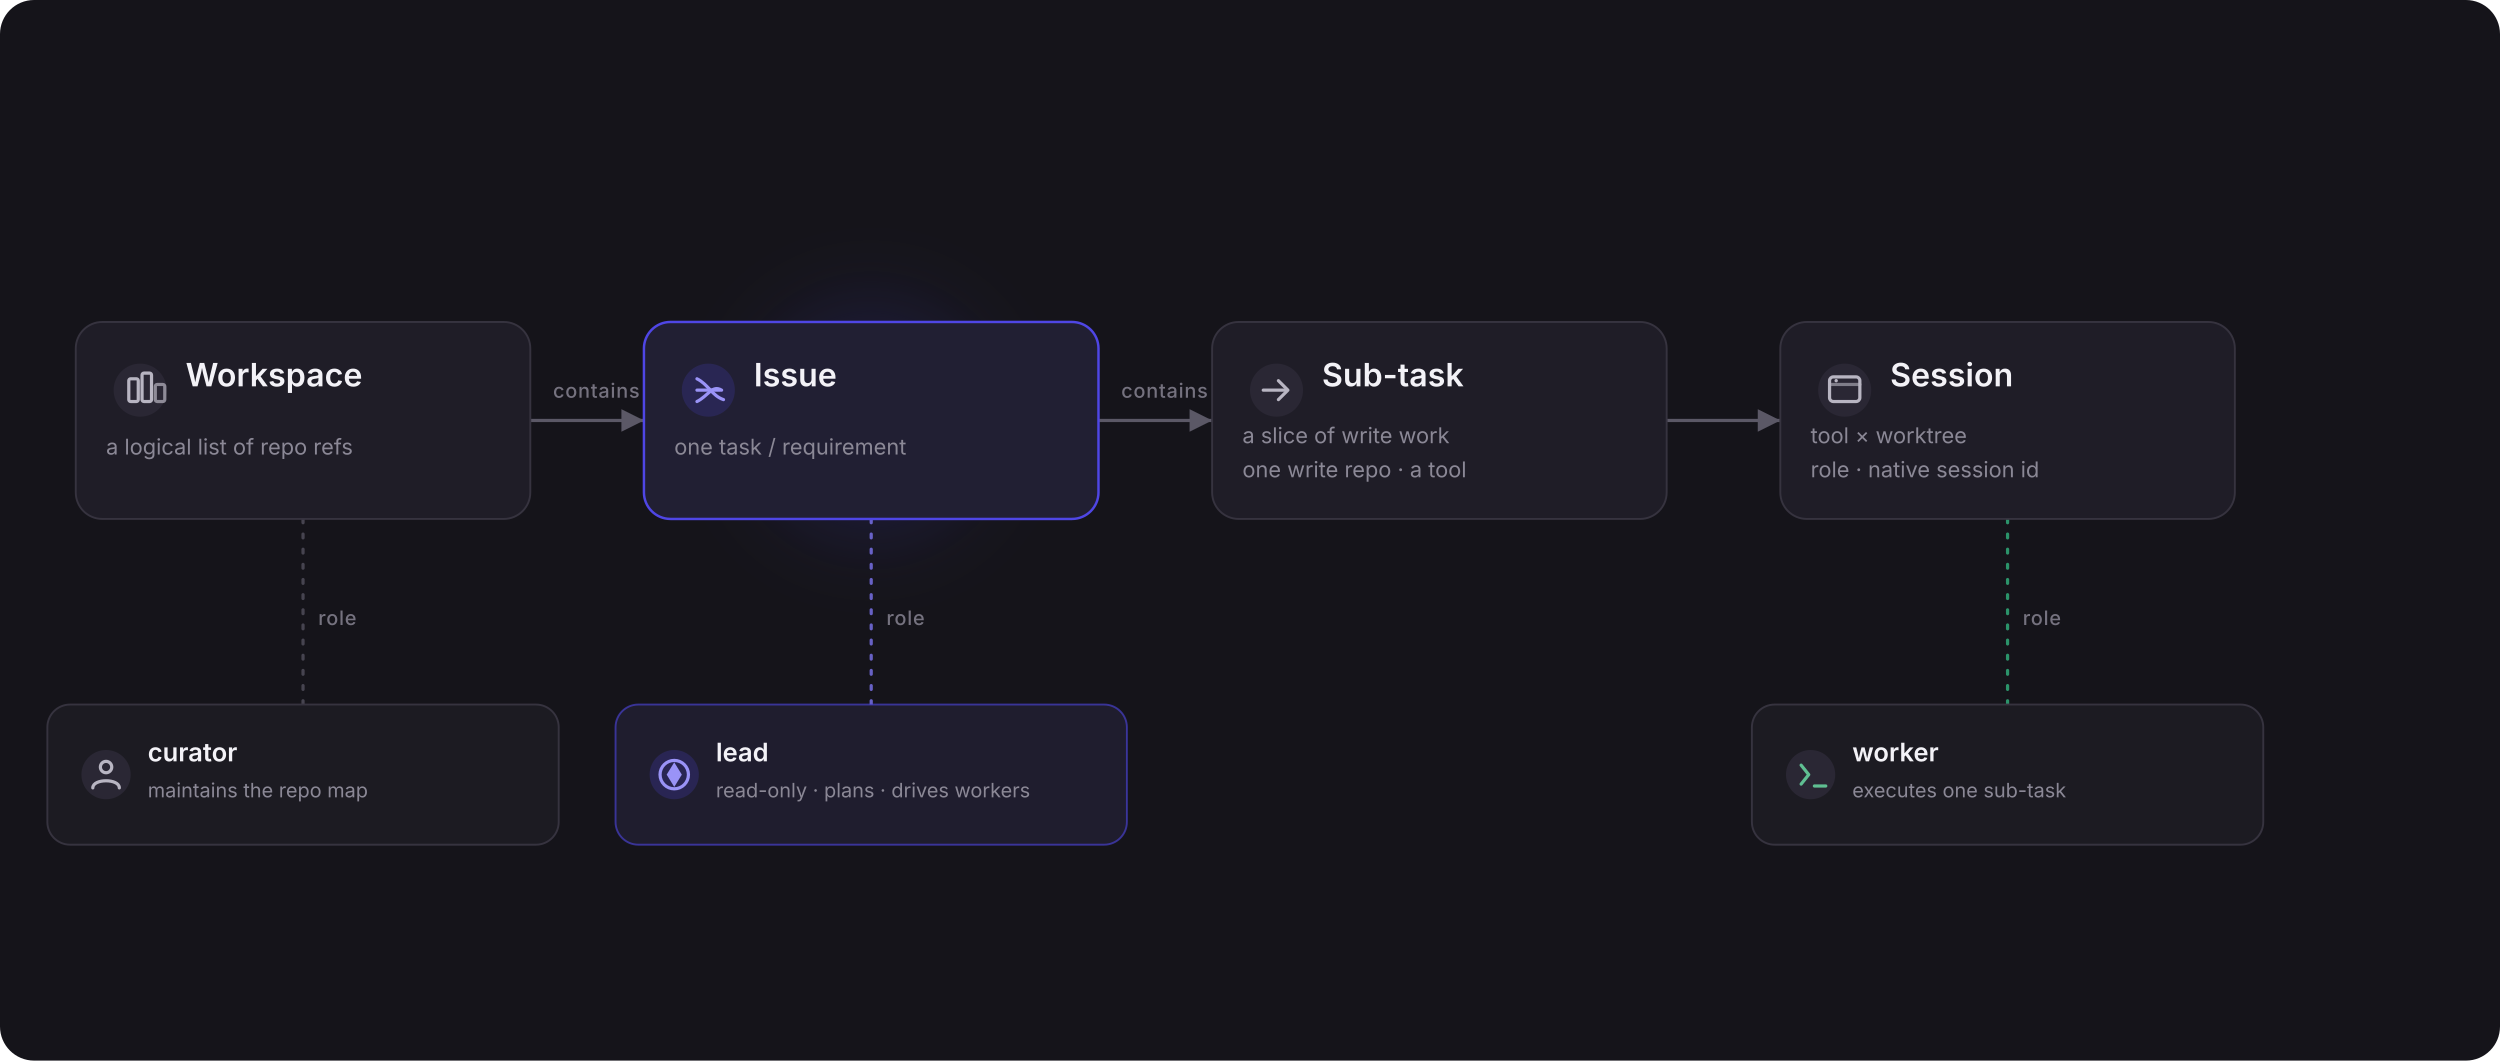
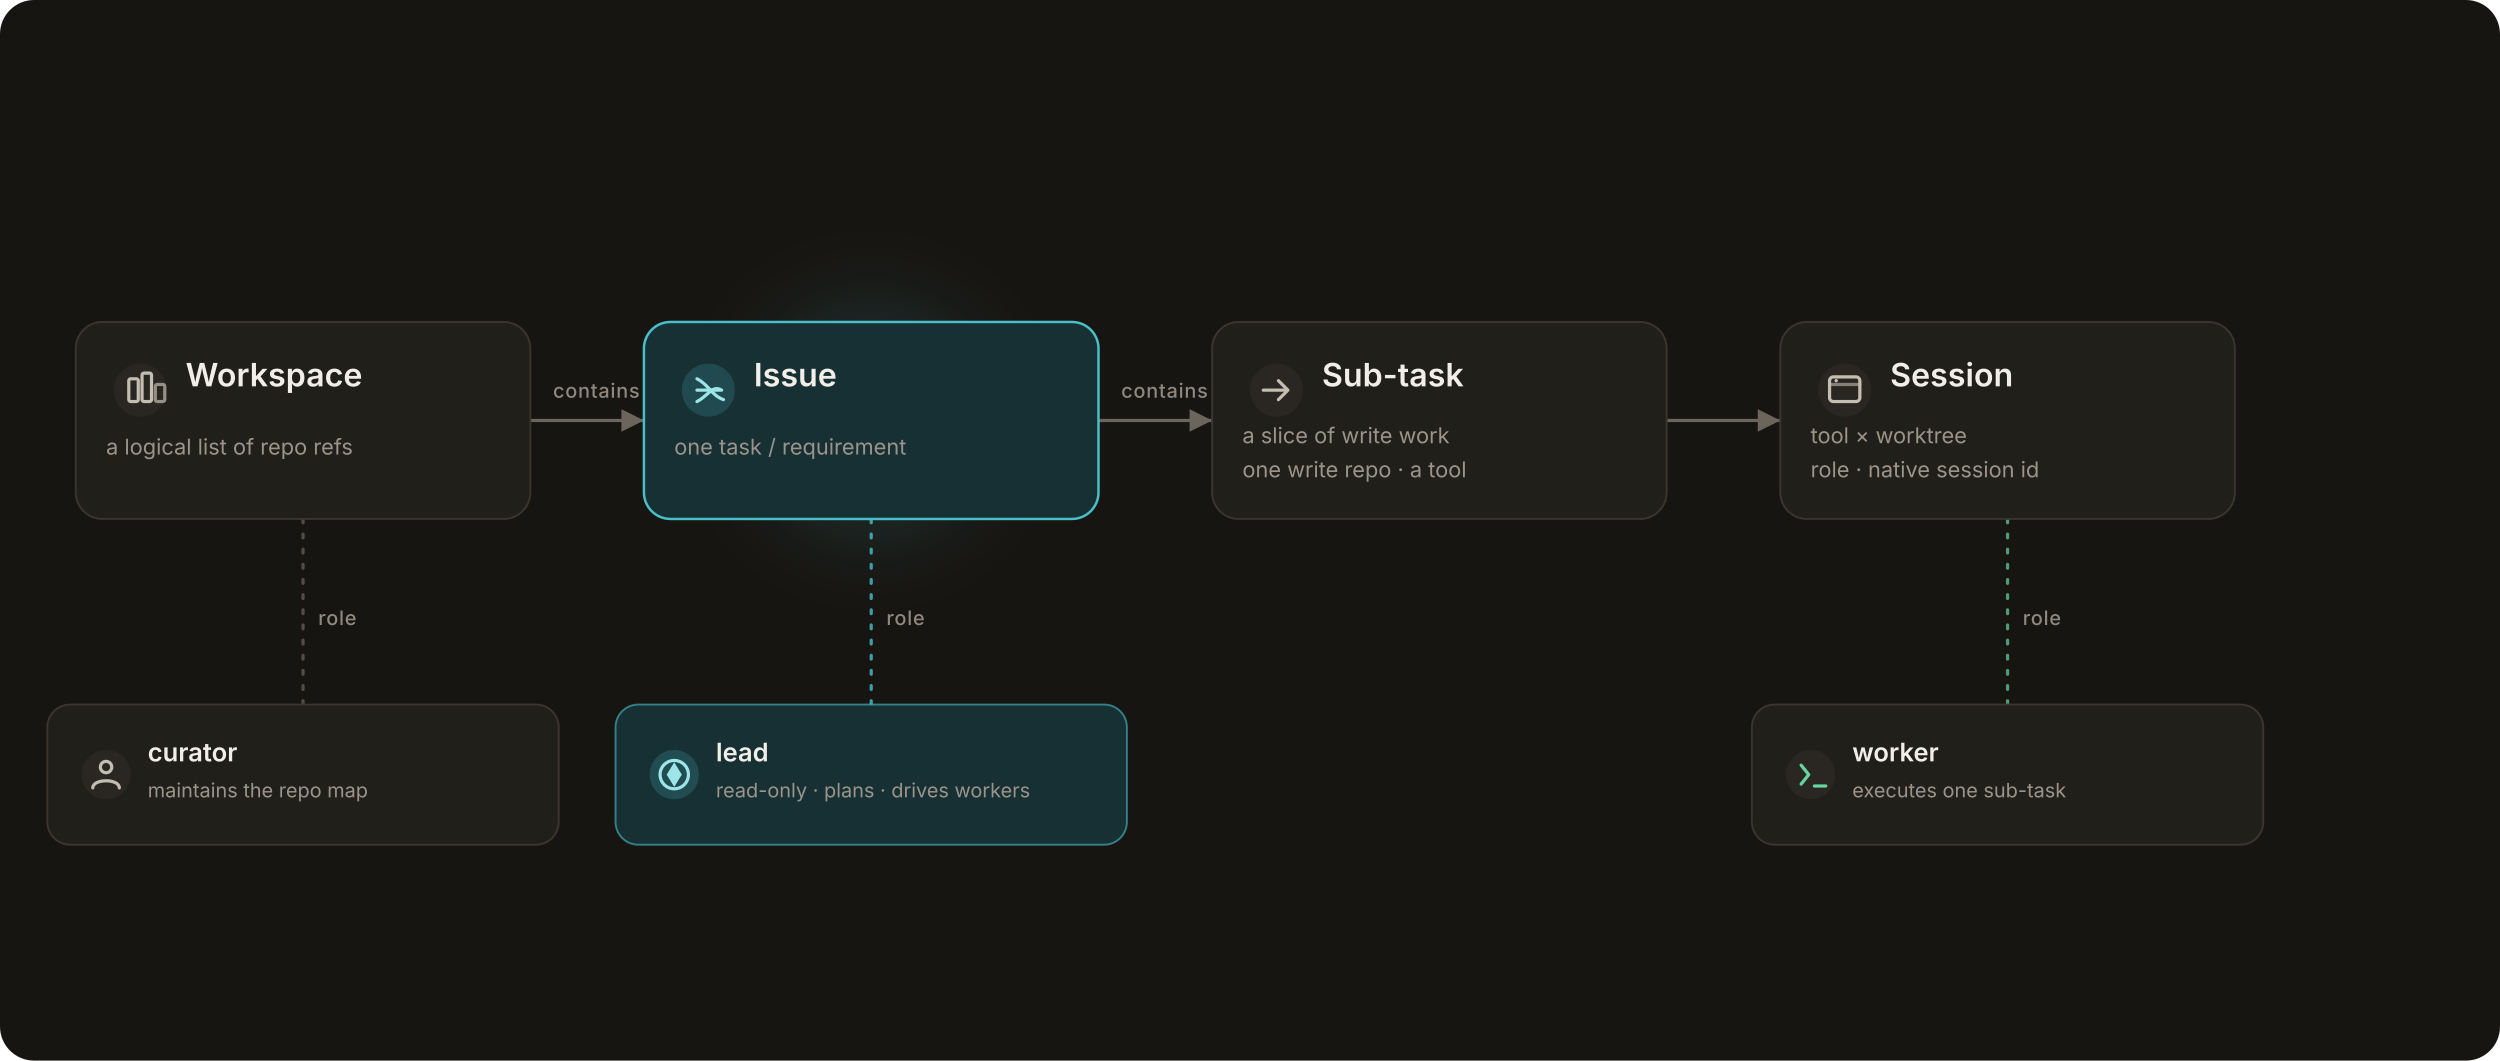
<svg xmlns="http://www.w3.org/2000/svg" viewBox="0 0 1320 560" font-family="'Inter','SF Pro Display',-apple-system,'Segoe UI','PingFang SC','Noto Sans CJK SC',sans-serif">
  <defs>
    <marker id="m2arr" markerWidth="10" markerHeight="10" refX="7" refY="3.5" orient="auto">
-       <path d="M0,0 L7,3.5 L0,7 z" fill="#5b5866" />
+       <path d="M0,0 L7,3.5 L0,7 z" fill="#6b655c" />
    </marker>
    <filter id="g2" x="-60%" y="-60%" width="220%" height="220%">
      <feGaussianBlur stdDeviation="20" />
    </filter>
    <style>
-       .ttl{fill:#f3f2f7;font-size:17px;font-weight:600}
-       .sub{fill:#8b8896;font-size:11.5px}
-       .lbl{fill:#75727f;font-size:10.5px;font-weight:500;letter-spacing:.4px}
-       .node{fill:#1f1d27;stroke:#36333f;stroke-width:1}
+       .ttl{fill:#f1eee8;font-size:17px;font-weight:600}
+       .sub{fill:#9b948a;font-size:11.5px}
+       .lbl{fill:#8e887f;font-size:10.5px;font-weight:500;letter-spacing:.4px}
+       .node{fill:#211f1a;stroke:#3a352e;stroke-width:1}
      .gl{stroke-width:1.7;fill:none;stroke-linecap:round;stroke-linejoin:round}
-       .rt{fill:#f3f2f7;font-size:13.5px;font-weight:600}
-       .rs{fill:#8b8896;font-size:10.5px}
+       .rt{fill:#f1eee8;font-size:13.5px;font-weight:600}
+       .rs{fill:#9b948a;font-size:10.5px}
    </style>
  </defs>
-   <rect x="0" y="0" width="1320" height="560" rx="18" fill="#15141a" />
-   <circle cx="460" cy="222" r="64" fill="#4f46e5" opacity="0.14" filter="url(#g2)" />
-   <path class="gl" d="M280,222 H340" stroke="#5b5866" marker-end="url(#m2arr)" />
-   <text class="lbl" x="292" y="210" fill="#75727f">contains</text>
-   <path class="gl" d="M580,222 H640" stroke="#5b5866" marker-end="url(#m2arr)" />
-   <text class="lbl" x="592" y="210" fill="#75727f">contains</text>
-   <path class="gl" d="M880,222 H940" stroke="#5b5866" marker-end="url(#m2arr)" />
-   <text class="lbl" x="952" y="210" fill="#75727f">contains</text>
-   <path class="gl" d="M160,274 V372" stroke="#5b5866" stroke-dasharray="2 6" opacity="0.7" />
+   <rect x="0" y="0" width="1320" height="560" rx="18" fill="#171512" />
+   <circle cx="460" cy="222" r="64" fill="#49c0c9" opacity="0.14" filter="url(#g2)" />
+   <path class="gl" d="M280,222 H340" stroke="#6b655c" marker-end="url(#m2arr)" />
+   <text class="lbl" x="292" y="210" fill="#8e887f">contains</text>
+   <path class="gl" d="M580,222 H640" stroke="#6b655c" marker-end="url(#m2arr)" />
+   <text class="lbl" x="592" y="210" fill="#8e887f">contains</text>
+   <path class="gl" d="M880,222 H940" stroke="#6b655c" marker-end="url(#m2arr)" />
+   <text class="lbl" x="952" y="210" fill="#8e887f">contains</text>
+   <path class="gl" d="M160,274 V372" stroke="#6b655c" stroke-dasharray="2 6" opacity="0.7" />
  <text class="lbl" x="168" y="330">role</text>
-   <path class="gl" d="M460,274 V372" stroke="#7c74f0" stroke-dasharray="2 6" opacity="0.8" />
-   <text class="lbl" x="468" y="330" fill="#8b84e8">role</text>
-   <path class="gl" d="M1060,274 V372" stroke="#35c98b" stroke-dasharray="2 6" opacity="0.7" />
-   <text class="lbl" x="1068" y="330" fill="#5fbf92">role</text>
+   <path class="gl" d="M460,274 V372" stroke="#49c0c9" stroke-dasharray="2 6" opacity="0.8" />
+   <text class="lbl" x="468" y="330" fill="#78d6dc">role</text>
+   <path class="gl" d="M1060,274 V372" stroke="#65d6a1" stroke-dasharray="2 6" opacity="0.7" />
+   <text class="lbl" x="1068" y="330" fill="#65d6a1">role</text>
  <rect class="node" x="40" y="170" width="240" height="104" rx="14" />
-   <circle cx="74" cy="206" r="14" fill="#2a2734" />
-   <g class="gl" stroke="#b8b5c2">
+   <circle cx="74" cy="206" r="14" fill="#2a2621" />
+   <g class="gl" stroke="#c4bdb2">
    <rect x="68" y="200" width="5" height="12" rx="1" />
    <rect x="75" y="197" width="5" height="15" rx="1" />
    <rect x="82" y="203" width="5" height="9" rx="1" opacity=".7" />
  </g>
  <text class="ttl" x="98" y="204">Workspace</text>
  <text class="sub" x="56" y="240">a logical list of repo refs</text>
-   <rect x="340" y="170" width="240" height="104" rx="14" fill="#211f33" stroke="#4f46e5" stroke-width="1.3" />
-   <circle cx="374" cy="206" r="14" fill="#4f46e5" opacity="0.18" />
-   <g class="gl" stroke="#9a93f7">
+   <rect x="340" y="170" width="240" height="104" rx="14" fill="#173034" stroke="#49c0c9" stroke-width="1.3" />
+   <circle cx="374" cy="206" r="14" fill="#49c0c9" opacity="0.18" />
+   <g class="gl" stroke="#9de5e8">
    <path d="M368,200 C374,203 376,209 382,211" />
    <path d="M368,206 C374,206 376,206 380,206" />
    <path d="M368,212 C374,209 376,203 381,206" />
  </g>
  <text class="ttl" x="98" y="204" />
  <text class="ttl" x="398" y="204">Issue</text>
  <text class="sub" x="356" y="240">one task / requirement</text>
  <rect class="node" x="640" y="170" width="240" height="104" rx="14" />
-   <circle cx="674" cy="206" r="14" fill="#2a2734" />
-   <g class="gl" stroke="#b8b5c2">
+   <circle cx="674" cy="206" r="14" fill="#2a2621" />
+   <g class="gl" stroke="#c4bdb2">
    <path d="M667,206 h12" />
    <path d="M675,201 l5,5 l-5,5" />
  </g>
  <text class="ttl" x="698" y="204">Sub-task</text>
  <text class="sub" x="656" y="234">a slice of write work</text>
  <text class="sub" x="656" y="252">one write repo · a tool</text>
  <rect class="node" x="940" y="170" width="240" height="104" rx="14" />
-   <circle cx="974" cy="206" r="14" fill="#2a2734" />
-   <g class="gl" stroke="#b8b5c2">
+   <circle cx="974" cy="206" r="14" fill="#2a2621" />
+   <g class="gl" stroke="#c4bdb2">
    <rect x="966" y="199" width="16" height="13" rx="2" />
    <path d="M966,203 h16" opacity=".6" />
-     <circle cx="969.5" cy="201" r="0.9" fill="#b8b5c2" stroke="none" />
+     <circle cx="969.5" cy="201" r="0.9" fill="#c4bdb2" stroke="none" />
  </g>
  <text class="ttl" x="998" y="204">Session</text>
  <text class="sub" x="956" y="234">tool × worktree</text>
  <text class="sub" x="956" y="252">role · native session id</text>
-   <rect x="25" y="372" width="270" height="74" rx="12" fill="#1c1b22" stroke="#36333f" />
-   <circle cx="56" cy="409" r="13" fill="#2a2734" />
-   <g class="gl" stroke="#b8b5c2">
+   <rect x="25" y="372" width="270" height="74" rx="12" fill="#211f1a" stroke="#3a352e" />
+   <circle cx="56" cy="409" r="13" fill="#2a2621" />
+   <g class="gl" stroke="#c4bdb2">
    <circle cx="56" cy="405" r="3" />
    <path d="M49,416 C49,411 63,411 63,416" />
  </g>
  <text class="rt" x="78" y="402">curator</text>
  <text class="rs" x="78" y="421">maintains the repo map</text>
-   <rect x="325" y="372" width="270" height="74" rx="12" fill="#1f1d2e" stroke="#4f46e5" stroke-opacity="0.6" />
-   <circle cx="356" cy="409" r="13" fill="#4f46e5" opacity="0.2" />
-   <circle cx="356" cy="409" r="7.5" fill="none" stroke="#9a93f7" class="gl" />
-   <path d="M356,402.5 L360,409 L356,415.5 L352,409 Z" fill="#9a93f7" />
-   <text class="rt" x="378" y="402" fill="#cfcbf6">lead</text>
+   <rect x="325" y="372" width="270" height="74" rx="12" fill="#173034" stroke="#49c0c9" stroke-opacity="0.6" />
+   <circle cx="356" cy="409" r="13" fill="#49c0c9" opacity="0.2" />
+   <circle cx="356" cy="409" r="7.5" fill="none" stroke="#9de5e8" class="gl" />
+   <path d="M356,402.5 L360,409 L356,415.5 L352,409 Z" fill="#9de5e8" />
+   <text class="rt" x="378" y="402" fill="#b8ecef">lead</text>
  <text class="rs" x="378" y="421">read-only · plans · drives workers</text>
-   <rect x="925" y="372" width="270" height="74" rx="12" fill="#1c1b22" stroke="#36333f" />
-   <circle cx="956" cy="409" r="13" fill="#2a2734" />
-   <g class="gl" stroke="#5fbf92">
+   <rect x="925" y="372" width="270" height="74" rx="12" fill="#211f1a" stroke="#3a352e" />
+   <circle cx="956" cy="409" r="13" fill="#2a2621" />
+   <g class="gl" stroke="#65d6a1">
    <path d="M951,404 l4,5 l-4,5" />
    <path d="M958,415 h6" />
  </g>
  <text class="rt" x="978" y="402">worker</text>
  <text class="rs" x="978" y="421">executes one sub-task</text>
</svg>
